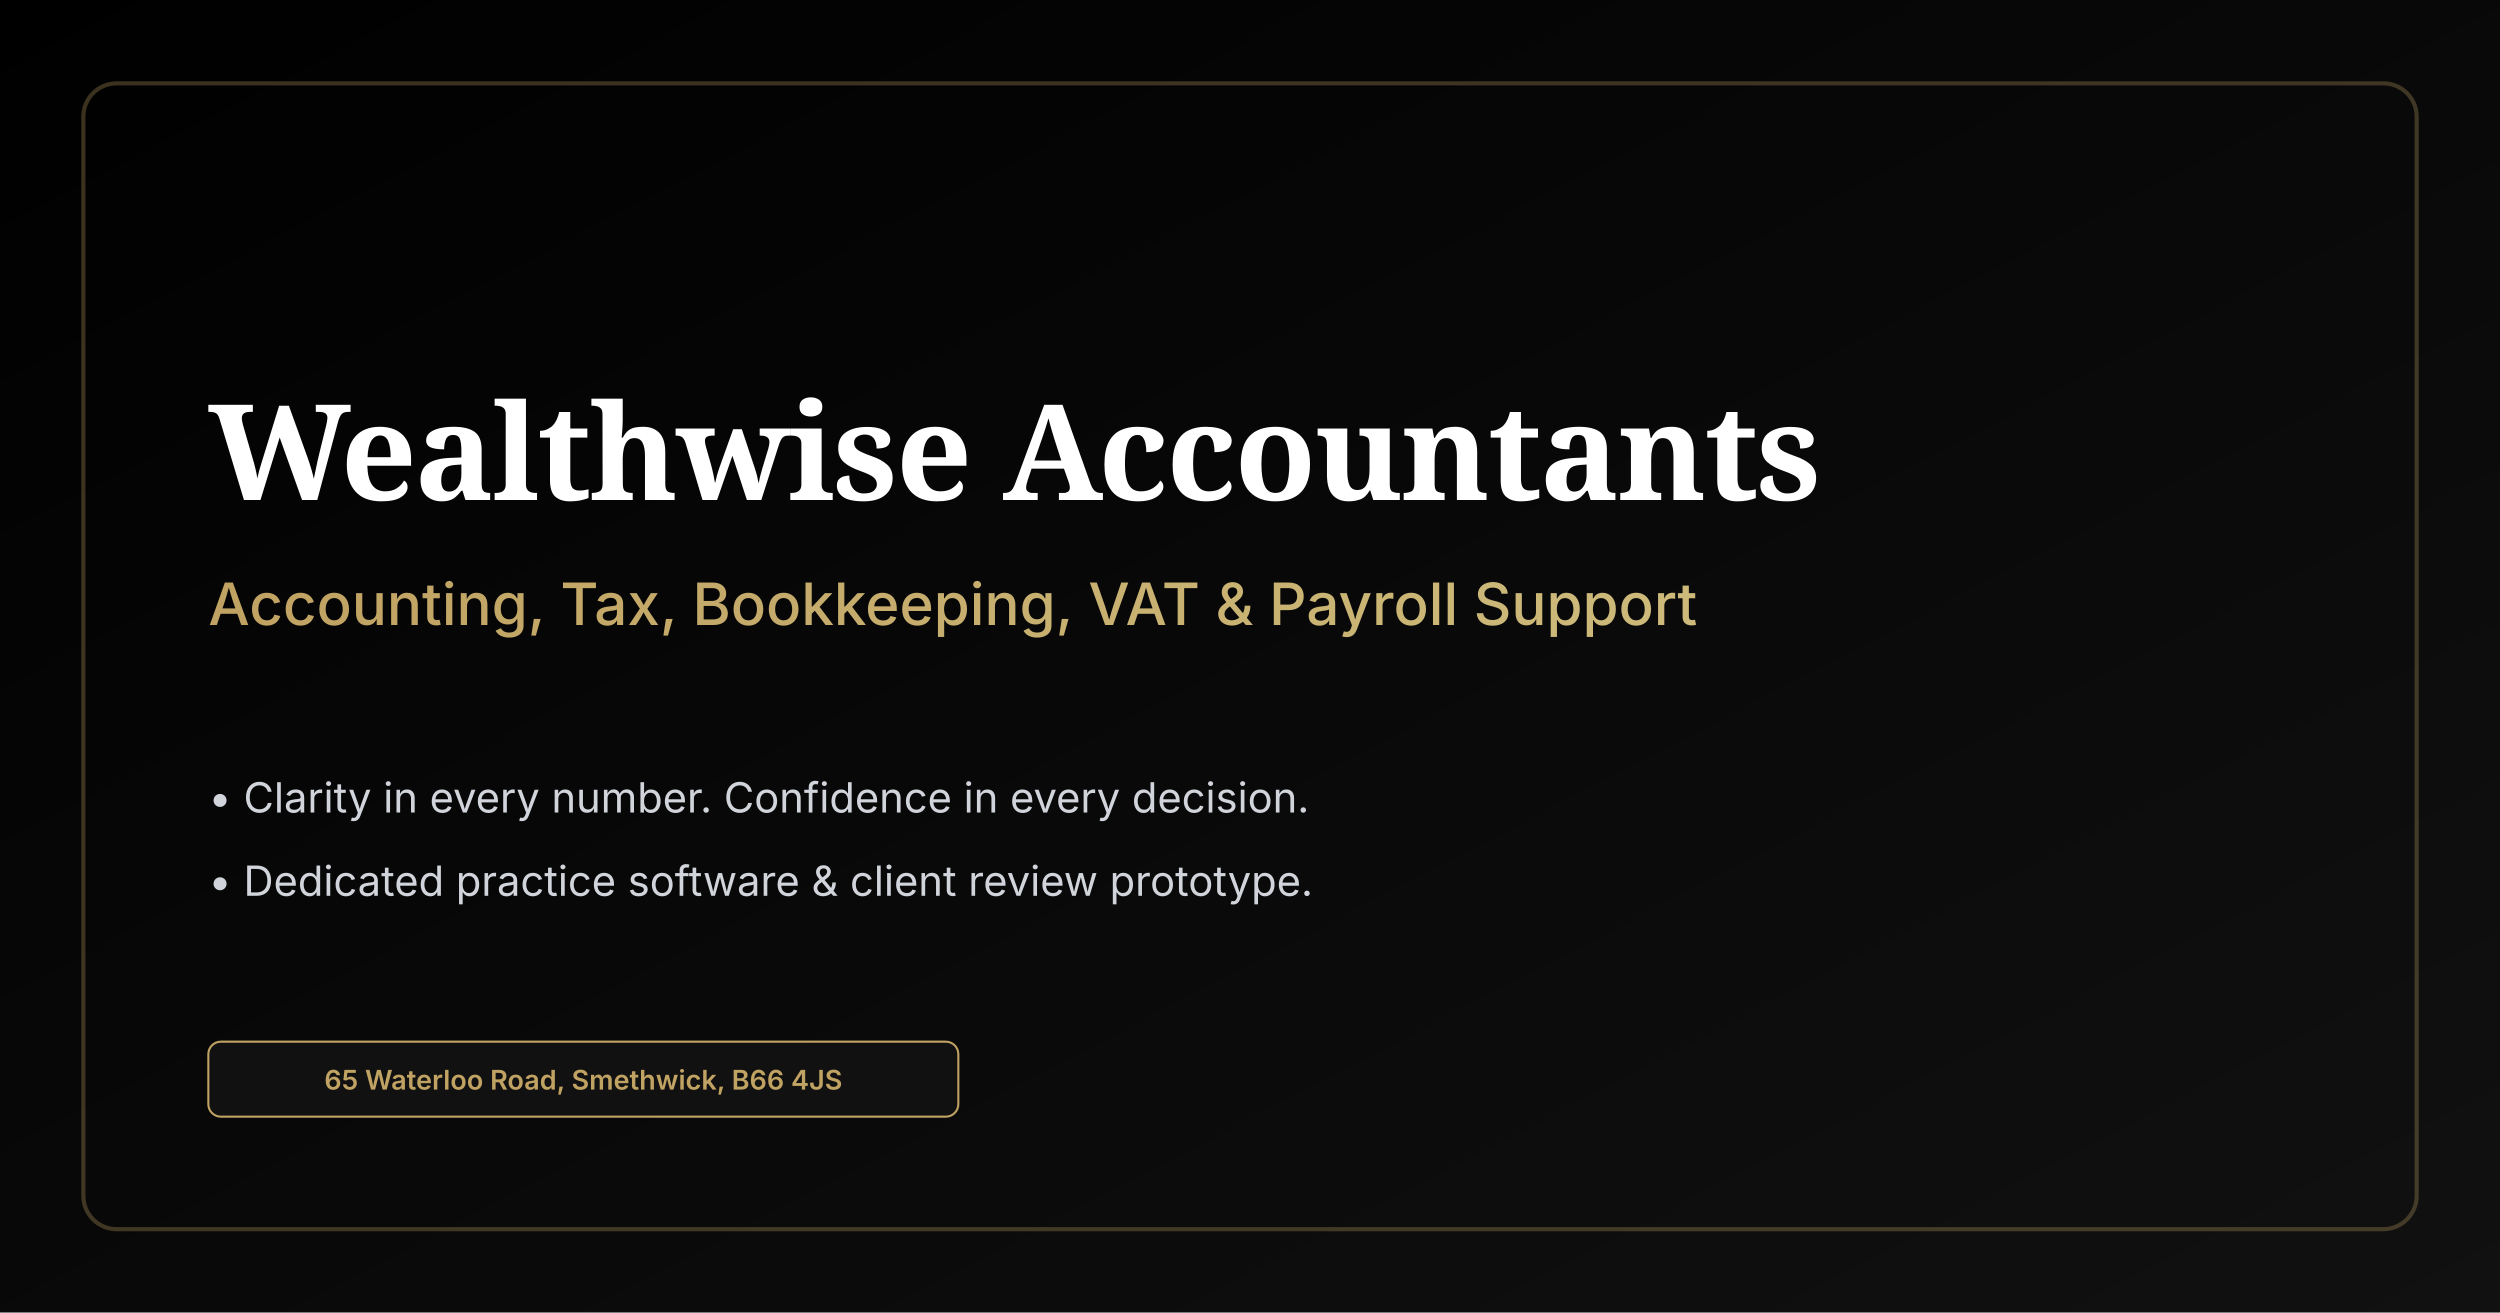
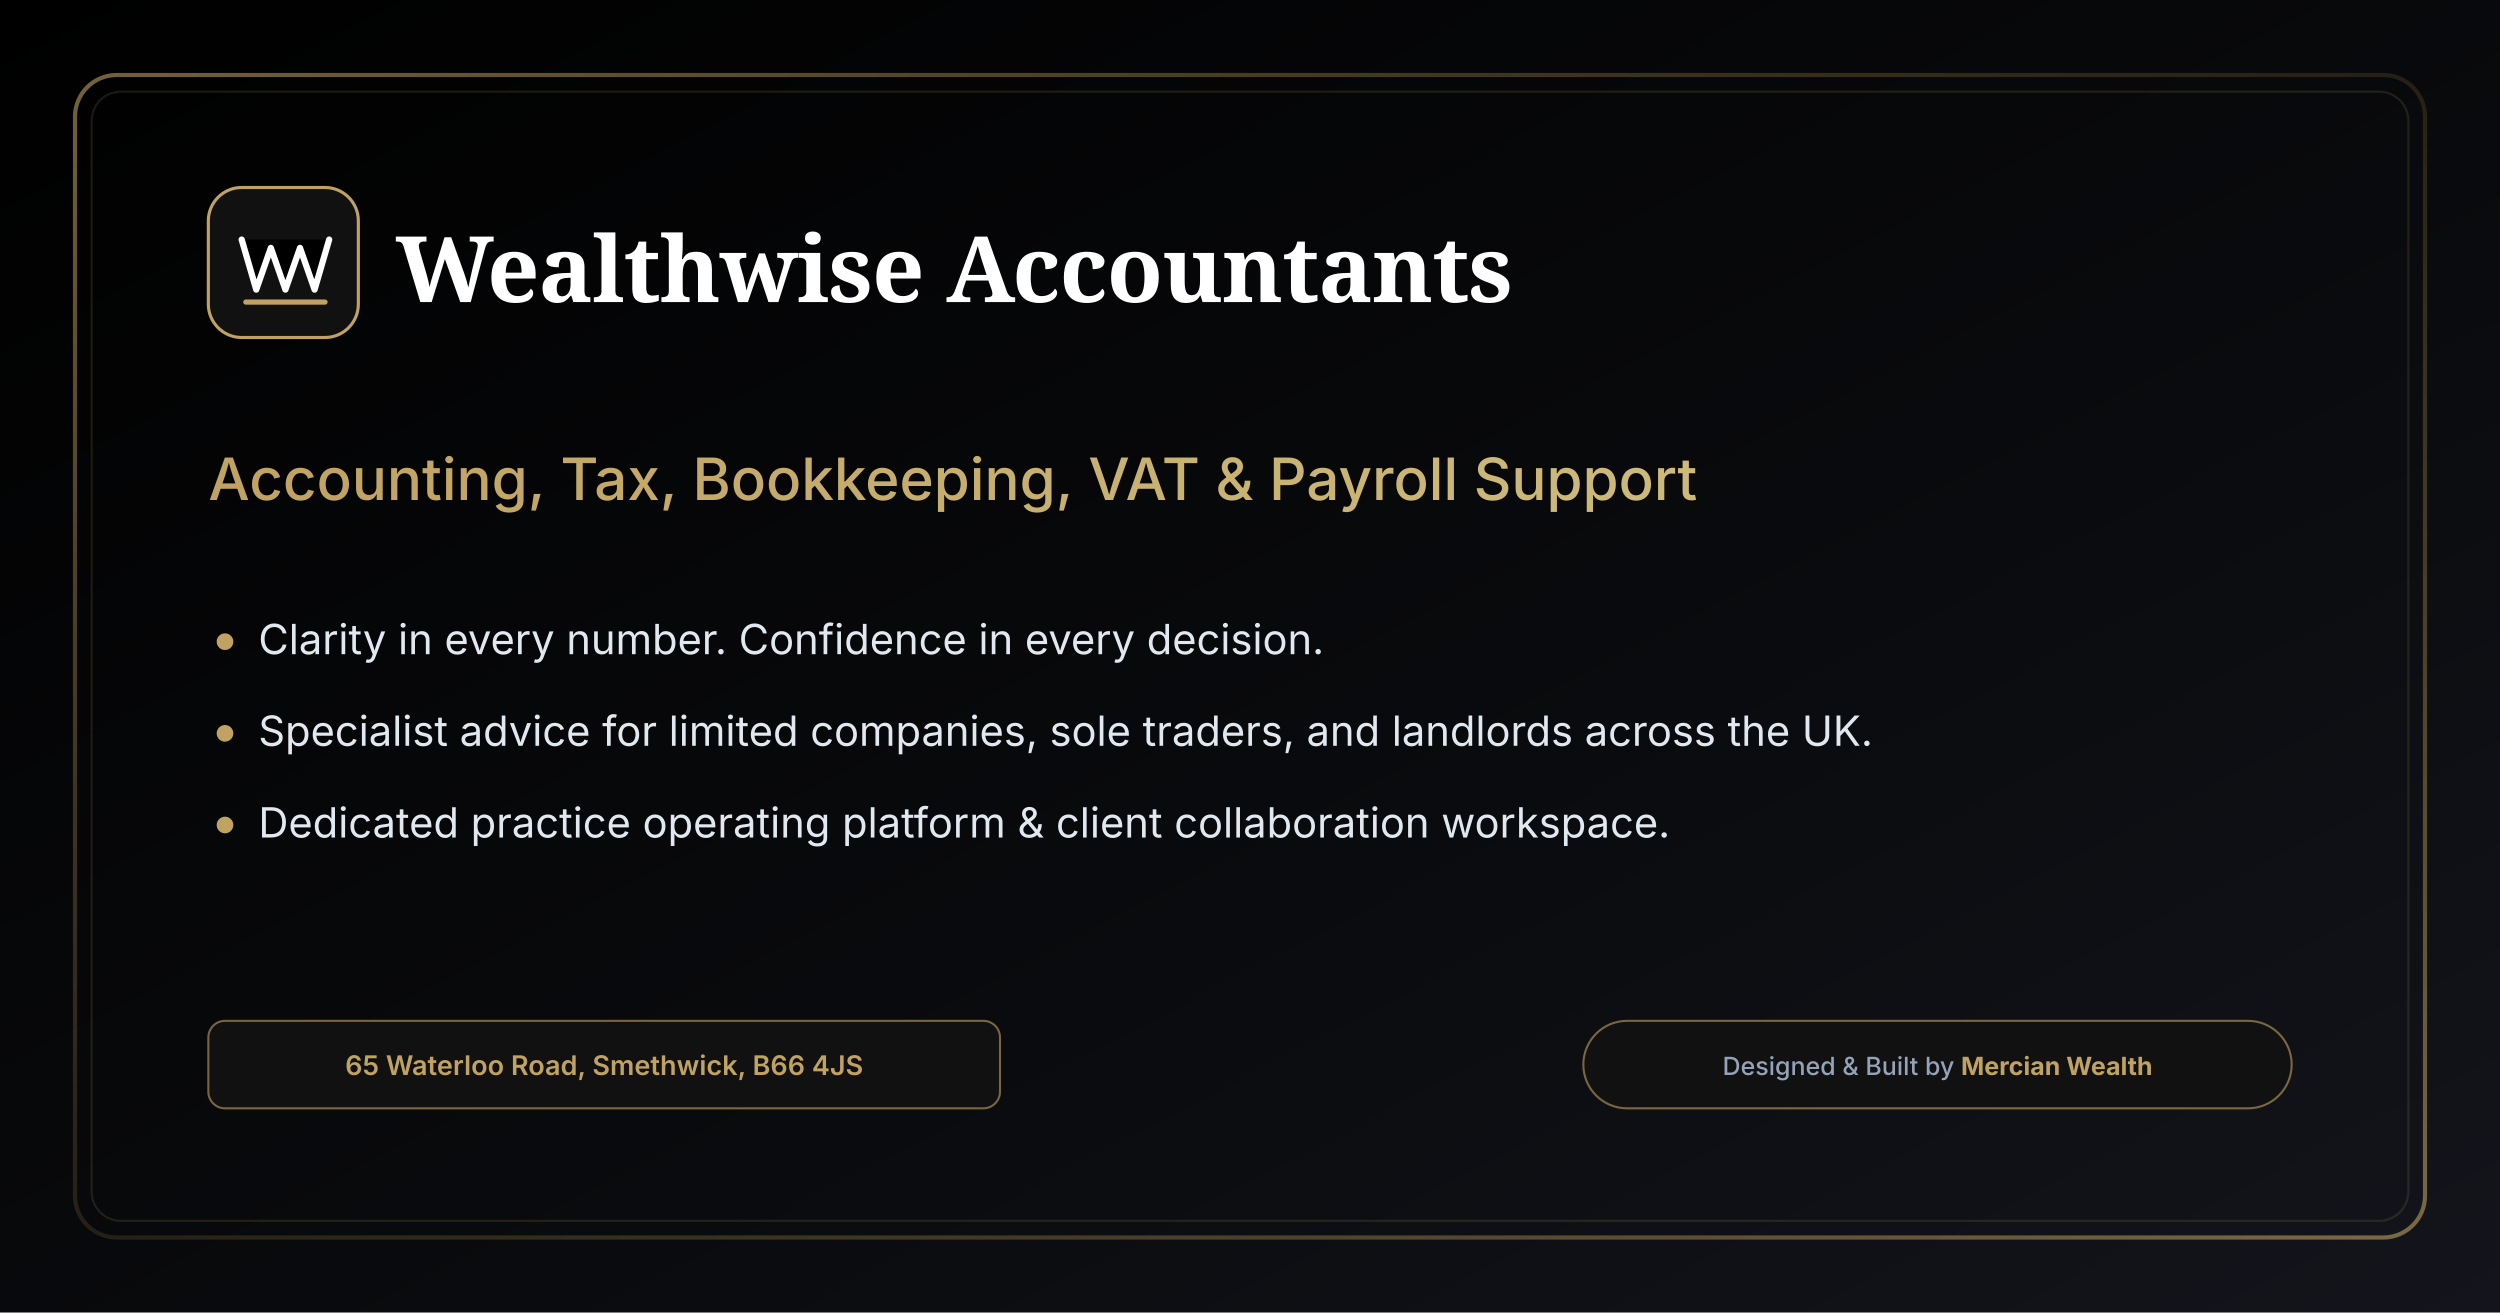
<svg xmlns="http://www.w3.org/2000/svg" viewBox="0 0 1200 630" width="1200" height="630">
  <defs>
    <linearGradient id="bg" x1="0" y1="0" x2="1" y2="1">
      <stop offset="0%" stop-color="#000000" />
-       <stop offset="100%" stop-color="#111111" />
+       <stop offset="60%" stop-color="#0A0B0E" />
+       <stop offset="100%" stop-color="#14151C" />
    </linearGradient>
    <linearGradient id="goldGrad" x1="0" y1="0" x2="1" y2="0">
      <stop offset="0%" stop-color="#C0A262" />
      <stop offset="100%" stop-color="#CDBA7A" />
    </linearGradient>
+     <linearGradient id="goldBorderGrad" x1="0" y1="0" x2="1" y2="1">
+       <stop offset="0%" stop-color="#C0A262" stop-opacity="0.6" />
+       <stop offset="50%" stop-color="#9A7A3A" stop-opacity="0.2" />
+       <stop offset="100%" stop-color="#C0A262" stop-opacity="0.6" />
+     </linearGradient>
  </defs>
  <rect width="1200" height="630" fill="url(#bg)" />
-   <rect x="40" y="40" width="1120" height="550" rx="16" fill="none" stroke="#C0A262" stroke-width="2" opacity="0.3" />
-   <text x="100" y="240" font-family="'DM Serif Display', Georgia, serif" font-size="64" font-weight="700" fill="#ffffff" letter-spacing="-1">
+   <rect x="36" y="36" width="1128" height="558" rx="20" fill="none" stroke="url(#goldBorderGrad)" stroke-width="2" />
+   <rect x="44" y="44" width="1112" height="542" rx="14" fill="none" stroke="#C0A262" stroke-width="1" stroke-opacity="0.15" />
+   <g transform="translate(100, 90)">
+     <rect width="72" height="72" rx="16" fill="#111111" stroke="#C0A262" stroke-width="1.5" />
+     <path d="M16 25 L23 49 L30 29 L37 49 L44 29 L51 49 L58 25" stroke="#FFFFFF" stroke-width="3" stroke-linecap="round" stroke-linejoin="round" />
+     <line x1="18" y1="55" x2="56" y2="55" stroke="#C0A262" stroke-width="2.5" stroke-linecap="round" />
+   </g>
+   <text x="190" y="145" font-family="'DM Serif Display', Georgia, serif" font-size="44" font-weight="700" fill="#FFFFFF" letter-spacing="-0.5">
    Wealthwise Accountants
  </text>
-   <text x="100" y="300" font-family="'Inter', sans-serif" font-size="28" font-weight="500" fill="url(#goldGrad)">
+   <text x="100" y="240" font-family="'Inter', sans-serif" font-size="28" font-weight="500" fill="url(#goldGrad)">
    Accounting, Tax, Bookkeeping, VAT &amp; Payroll Support
  </text>
-   <text x="100" y="390" font-family="'Inter', sans-serif" font-size="20" fill="#D1D5DB" font-weight="400">
-     • Clarity in every number. Confidence in every decision.
-   </text>
-   <text x="100" y="430" font-family="'Inter', sans-serif" font-size="20" fill="#D1D5DB" font-weight="400">
-     • Dedicated practice software &amp; client review prototype.
-   </text>
-   <g transform="translate(100, 500)">
-     <rect width="360" height="36" rx="6" fill="#111111" stroke="#C0A262" stroke-width="1" />
-     <text x="180" y="23" font-family="'Inter', sans-serif" font-size="13" font-weight="600" fill="#C0A262" text-anchor="middle">
+   <g transform="translate(100, 290)">
+     <circle cx="8" cy="18" r="4" fill="#C0A262" />
+     <text x="24" y="24" font-family="'Inter', sans-serif" font-size="20" fill="#E2E8F0" font-weight="400">
+       Clarity in every number. Confidence in every decision.
+     </text>
+     <circle cx="8" cy="62" r="4" fill="#C0A262" />
+     <text x="24" y="68" font-family="'Inter', sans-serif" font-size="20" fill="#E2E8F0" font-weight="400">
+       Specialist advice for limited companies, sole traders, and landlords across the UK.
+     </text>
+     <circle cx="8" cy="106" r="4" fill="#C0A262" />
+     <text x="24" y="112" font-family="'Inter', sans-serif" font-size="20" fill="#E2E8F0" font-weight="400">
+       Dedicated practice operating platform &amp; client collaboration workspace.
+     </text>
+   </g>
+   <g transform="translate(100, 490)">
+     <rect width="380" height="42" rx="8" fill="#111111" stroke="#C0A262" stroke-width="1" stroke-opacity="0.6" />
+     <text x="190" y="26" font-family="'Inter', sans-serif" font-size="13" font-weight="600" fill="#C0A262" text-anchor="middle">
      65 Waterloo Road, Smethwick, B66 4JS
    </text>
  </g>
+   <g transform="translate(760, 490)">
+     <rect width="340" height="42" rx="21" fill="#111111" stroke="#C0A262" stroke-width="1" stroke-opacity="0.6" />
+     <text x="170" y="26" font-family="'Inter', sans-serif" font-size="12" font-weight="500" fill="#94A3B8" text-anchor="middle">
+       Designed &amp; Built by <tspan font-weight="700" fill="#C0A262">Mercian Wealth</tspan>
+     </text>
+   </g>
</svg>
